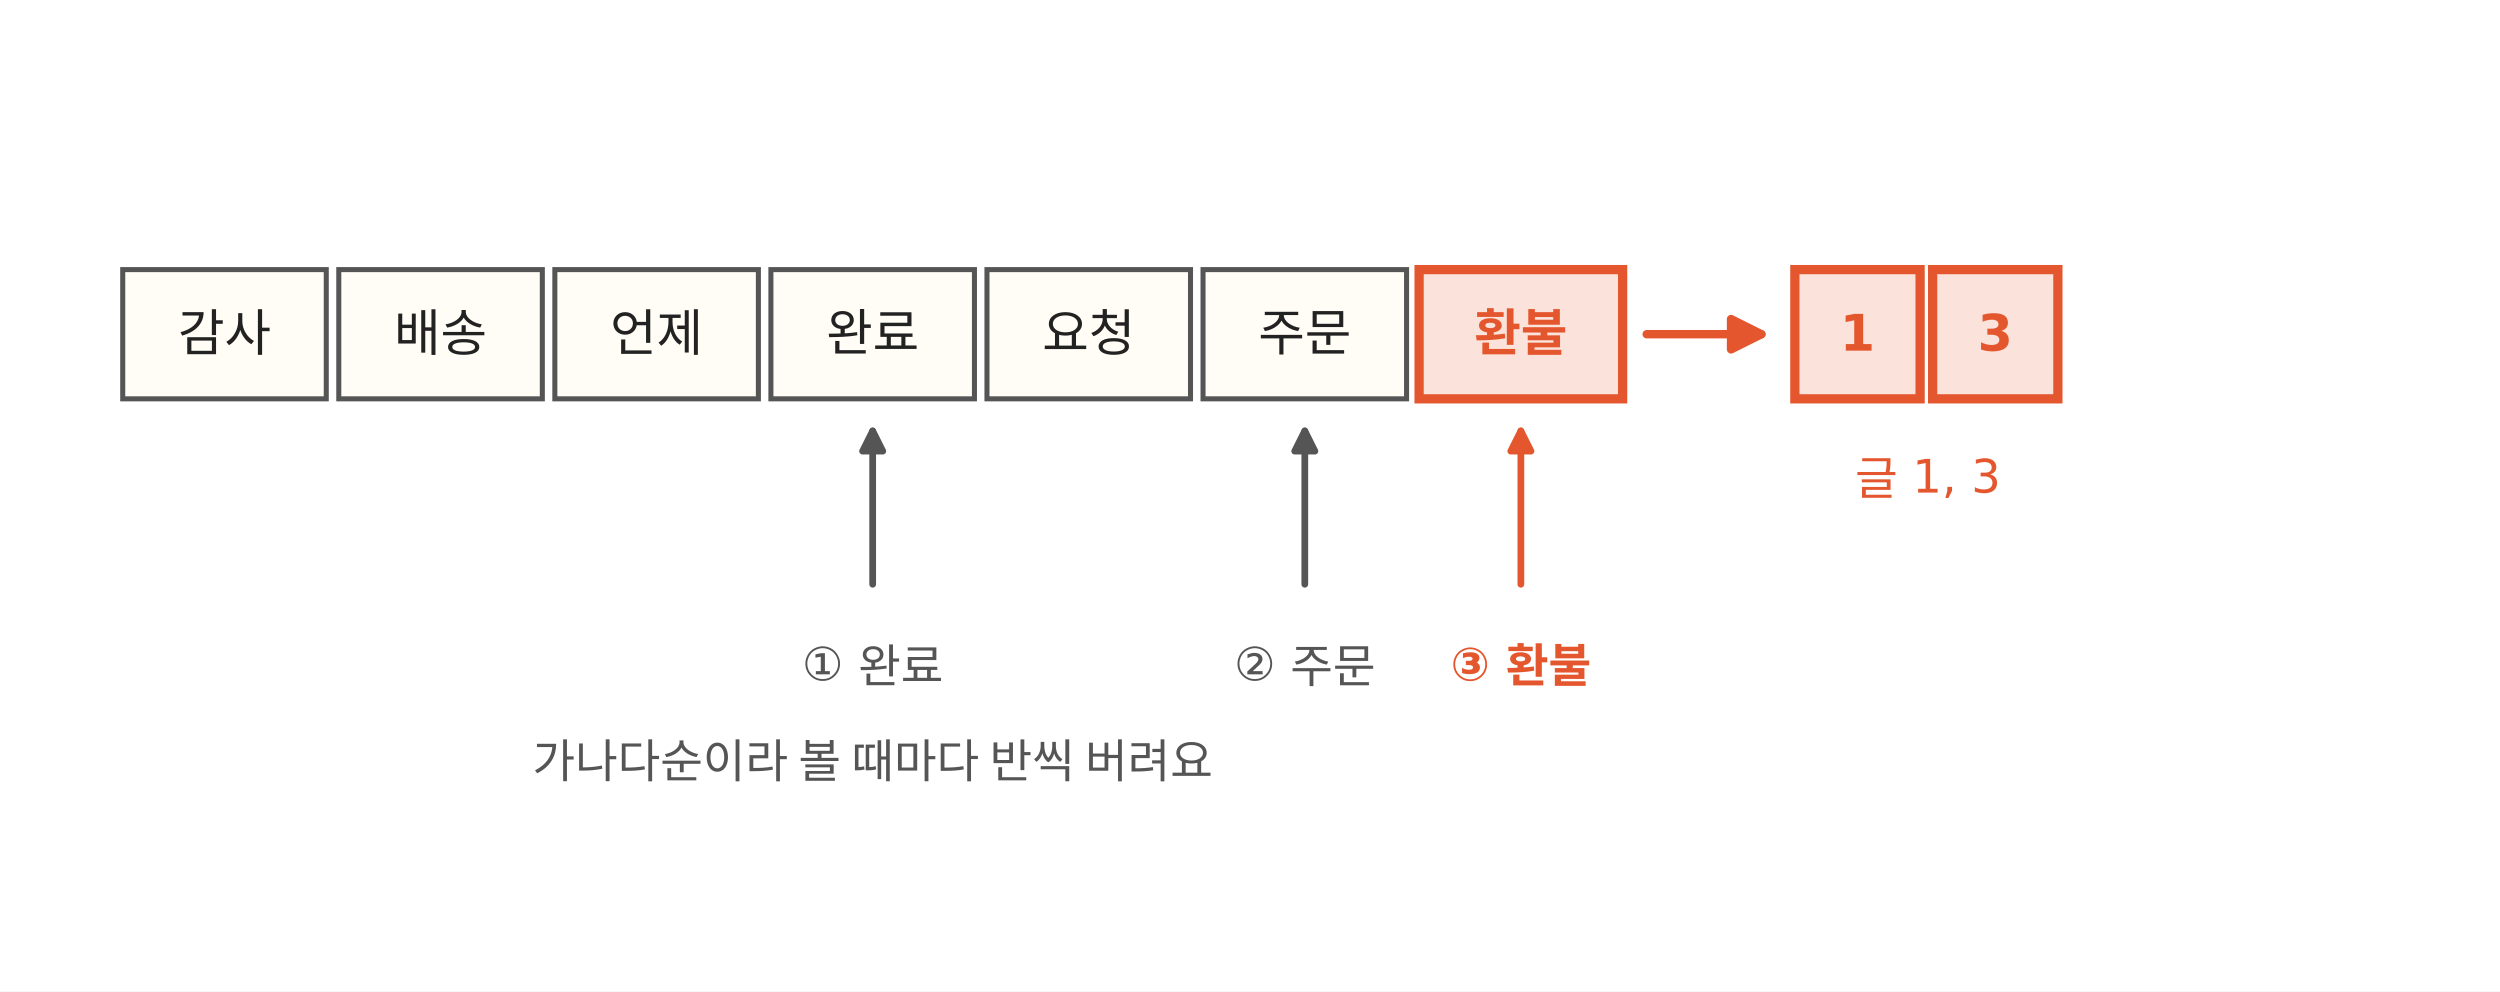
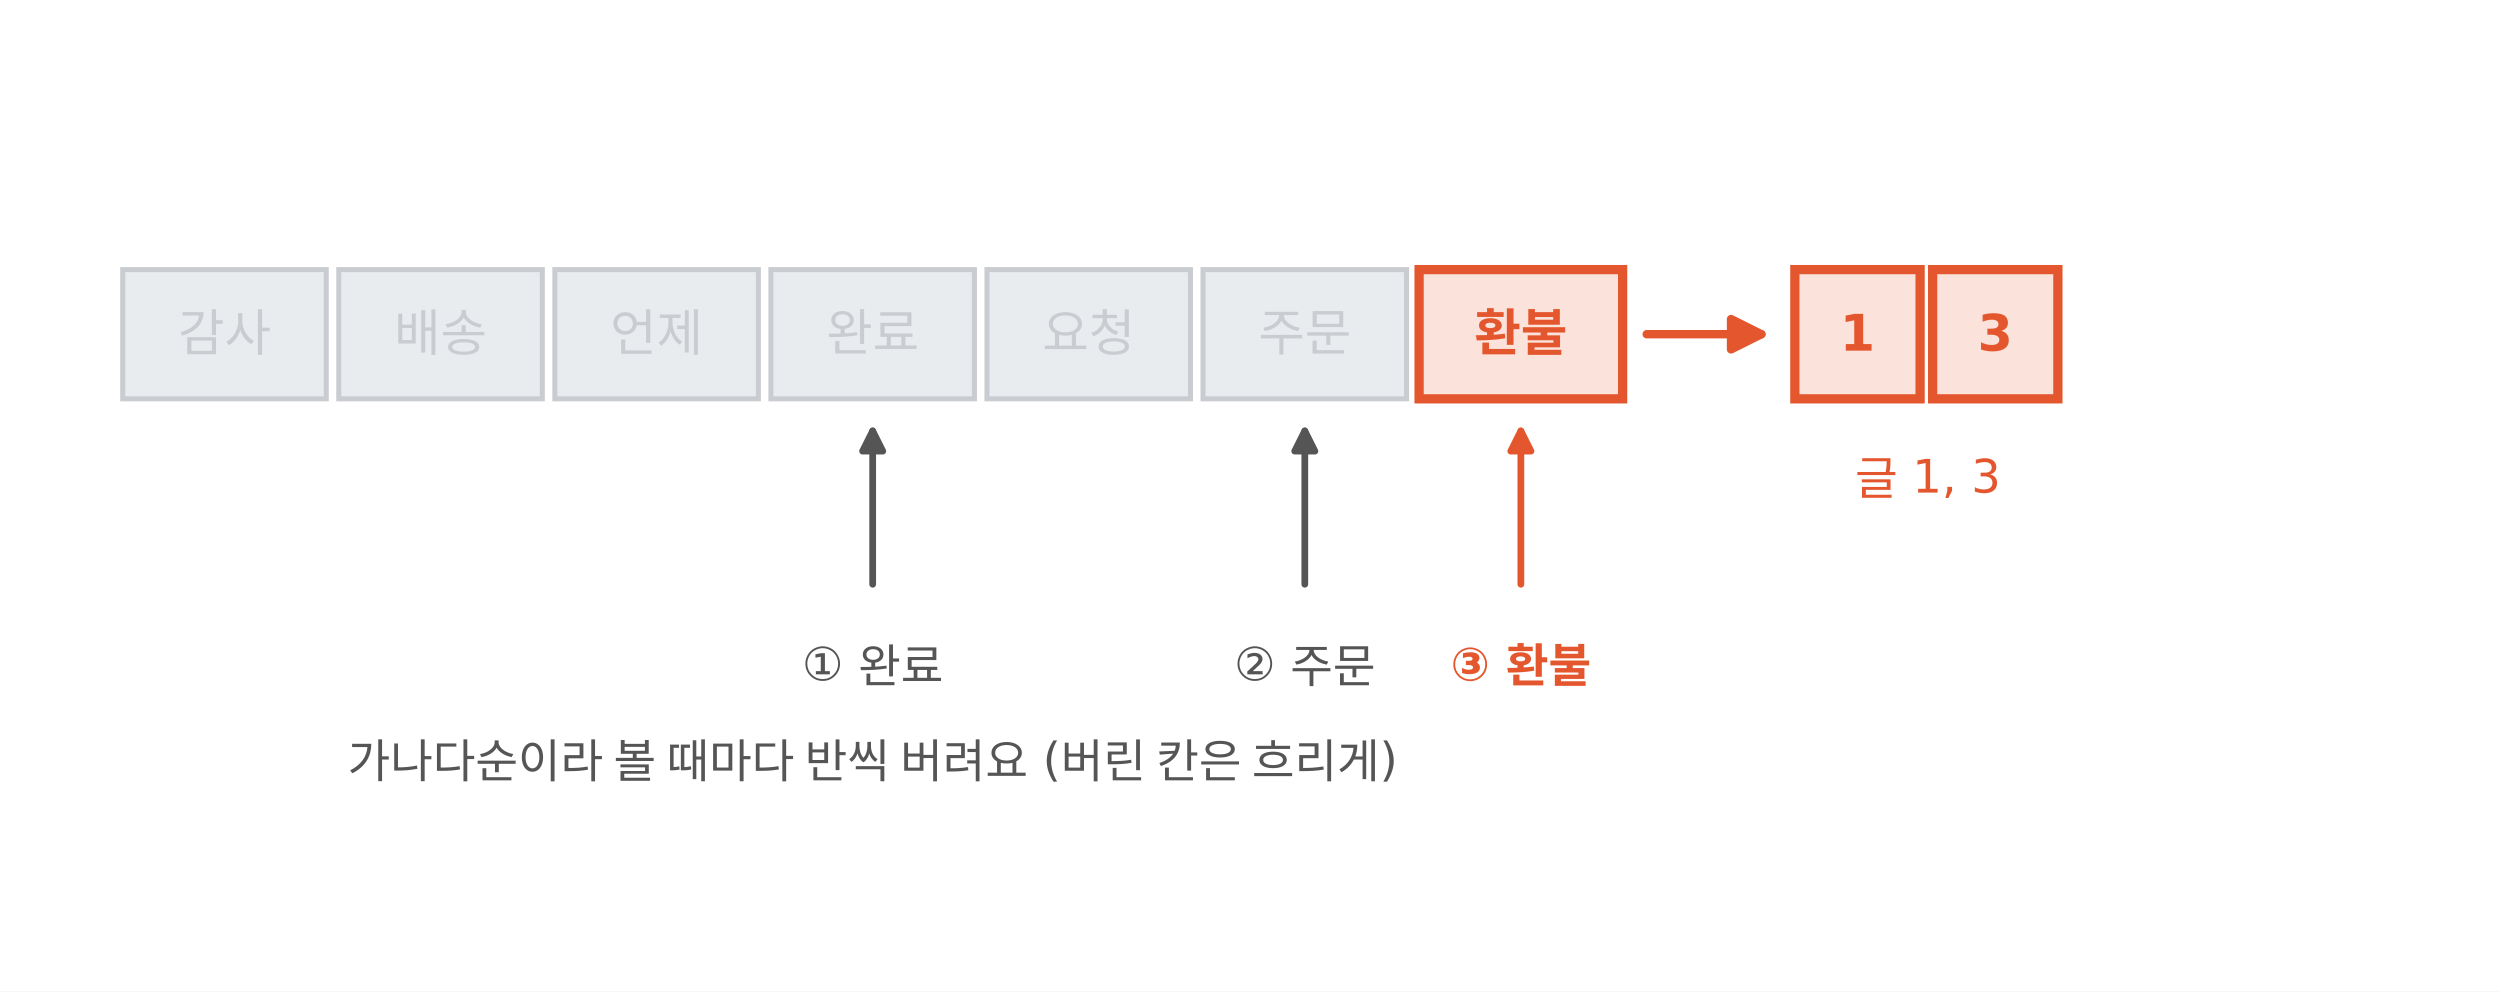
<svg xmlns="http://www.w3.org/2000/svg" width="594pt" height="235.584pt" viewBox="0 0 594 235.584" version="1.1">
  <defs>
    <style type="text/css">*{stroke-linejoin: round; stroke-linecap: butt}</style>
  </defs>
  <g id="figure_1">
    <g id="patch_1">
      <path d="M 0 235.584  L 594 235.584  L 594 0  L 0 0  z " style="fill: #ffffff" />
    </g>
    <g id="axes_1">
      <g id="patch_2">
-         <path d="M 29.16 94.763  L 77.52 94.763  L 77.52 64.058  L 29.16 64.058  z " clip-path="url(#pc4b7eaed7c)" style="fill: #fffdf5; stroke: #555555; stroke-width: 1.2; stroke-linejoin: miter" />
+         <path d="M 29.16 94.763  L 77.52 94.763  L 77.52 64.058  L 29.16 64.058  z " clip-path="url(#p1499befe77)" style="fill: #e9ecef; stroke: #c9ccd1; stroke-width: 1.2; stroke-linejoin: miter" />
      </g>
      <g id="patch_3">
-         <path d="M 80.496 94.763  L 128.856 94.763  L 128.856 64.058  L 80.496 64.058  z " clip-path="url(#pc4b7eaed7c)" style="fill: #fffdf5; stroke: #555555; stroke-width: 1.2; stroke-linejoin: miter" />
+         <path d="M 80.496 94.763  L 128.856 94.763  L 128.856 64.058  L 80.496 64.058  z " clip-path="url(#p1499befe77)" style="fill: #e9ecef; stroke: #c9ccd1; stroke-width: 1.2; stroke-linejoin: miter" />
      </g>
      <g id="patch_4">
-         <path d="M 131.832 94.763  L 180.192 94.763  L 180.192 64.058  L 131.832 64.058  z " clip-path="url(#pc4b7eaed7c)" style="fill: #fffdf5; stroke: #555555; stroke-width: 1.2; stroke-linejoin: miter" />
+         <path d="M 131.832 94.763  L 180.192 94.763  L 180.192 64.058  L 131.832 64.058  z " clip-path="url(#p1499befe77)" style="fill: #e9ecef; stroke: #c9ccd1; stroke-width: 1.2; stroke-linejoin: miter" />
      </g>
      <g id="patch_5">
-         <path d="M 183.168 94.763  L 231.528 94.763  L 231.528 64.058  L 183.168 64.058  z " clip-path="url(#pc4b7eaed7c)" style="fill: #fffdf5; stroke: #555555; stroke-width: 1.2; stroke-linejoin: miter" />
+         <path d="M 183.168 94.763  L 231.528 94.763  L 231.528 64.058  L 183.168 64.058  z " clip-path="url(#p1499befe77)" style="fill: #e9ecef; stroke: #c9ccd1; stroke-width: 1.2; stroke-linejoin: miter" />
      </g>
      <g id="patch_6">
-         <path d="M 234.504 94.763  L 282.864 94.763  L 282.864 64.058  L 234.504 64.058  z " clip-path="url(#pc4b7eaed7c)" style="fill: #fffdf5; stroke: #555555; stroke-width: 1.2; stroke-linejoin: miter" />
+         <path d="M 234.504 94.763  L 282.864 94.763  L 282.864 64.058  L 234.504 64.058  z " clip-path="url(#p1499befe77)" style="fill: #e9ecef; stroke: #c9ccd1; stroke-width: 1.2; stroke-linejoin: miter" />
      </g>
      <g id="patch_7">
-         <path d="M 285.84 94.763  L 334.2 94.763  L 334.2 64.058  L 285.84 64.058  z " clip-path="url(#pc4b7eaed7c)" style="fill: #fffdf5; stroke: #555555; stroke-width: 1.2; stroke-linejoin: miter" />
+         <path d="M 285.84 94.763  L 334.2 94.763  L 334.2 64.058  L 285.84 64.058  z " clip-path="url(#p1499befe77)" style="fill: #e9ecef; stroke: #c9ccd1; stroke-width: 1.2; stroke-linejoin: miter" />
      </g>
      <g id="patch_8">
-         <path d="M 337.176 94.763  L 385.536 94.763  L 385.536 64.058  L 337.176 64.058  z " clip-path="url(#pc4b7eaed7c)" style="fill: #fbe3dc; stroke: #e4572e; stroke-width: 2.2; stroke-linejoin: miter" />
+         <path d="M 337.176 94.763  L 385.536 94.763  L 385.536 64.058  L 337.176 64.058  z " clip-path="url(#p1499befe77)" style="fill: #fbe3dc; stroke: #e4572e; stroke-width: 2.2; stroke-linejoin: miter" />
      </g>
      <g id="patch_9">
-         <path d="M 207.348 138.819  Q 207.348 119.709 207.348 102.388  " clip-path="url(#pc4b7eaed7c)" style="fill: none; stroke: #555555; stroke-width: 1.6; stroke-linecap: round" />
-         <path d="M 204.948 107.188  L 207.348 102.388  L 209.748 107.188  z " clip-path="url(#pc4b7eaed7c)" style="fill: #555555; stroke: #555555; stroke-width: 1.6; stroke-linecap: round" />
+         <path d="M 207.348 138.819  Q 207.348 119.709 207.348 102.388  " clip-path="url(#p1499befe77)" style="fill: none; stroke: #555555; stroke-width: 1.6; stroke-linecap: round" />
+         <path d="M 204.948 107.188  L 207.348 102.388  L 209.748 107.188  z " clip-path="url(#p1499befe77)" style="fill: #555555; stroke: #555555; stroke-width: 1.6; stroke-linecap: round" />
      </g>
      <g id="patch_10">
-         <path d="M 310.02 138.819  Q 310.02 119.709 310.02 102.388  " clip-path="url(#pc4b7eaed7c)" style="fill: none; stroke: #555555; stroke-width: 1.6; stroke-linecap: round" />
-         <path d="M 307.62 107.188  L 310.02 102.388  L 312.42 107.188  z " clip-path="url(#pc4b7eaed7c)" style="fill: #555555; stroke: #555555; stroke-width: 1.6; stroke-linecap: round" />
+         <path d="M 310.02 138.819  Q 310.02 119.709 310.02 102.388  " clip-path="url(#p1499befe77)" style="fill: none; stroke: #555555; stroke-width: 1.6; stroke-linecap: round" />
+         <path d="M 307.62 107.188  L 310.02 102.388  L 312.42 107.188  z " clip-path="url(#p1499befe77)" style="fill: #555555; stroke: #555555; stroke-width: 1.6; stroke-linecap: round" />
      </g>
      <g id="patch_11">
-         <path d="M 361.356 138.819  Q 361.356 119.709 361.356 102.388  " clip-path="url(#pc4b7eaed7c)" style="fill: none; stroke: #e4572e; stroke-width: 1.6; stroke-linecap: round" />
-         <path d="M 358.956 107.188  L 361.356 102.388  L 363.756 107.188  z " clip-path="url(#pc4b7eaed7c)" style="fill: #e4572e; stroke: #e4572e; stroke-width: 1.6; stroke-linecap: round" />
+         <path d="M 361.356 138.819  Q 361.356 119.709 361.356 102.388  " clip-path="url(#p1499befe77)" style="fill: none; stroke: #e4572e; stroke-width: 1.6; stroke-linecap: round" />
+         <path d="M 358.956 107.188  L 361.356 102.388  L 363.756 107.188  z " clip-path="url(#p1499befe77)" style="fill: #e4572e; stroke: #e4572e; stroke-width: 1.6; stroke-linecap: round" />
      </g>
      <g id="patch_12">
-         <path d="M 391.255 79.41  Q 405.994 79.41 418.498 79.41  " clip-path="url(#pc4b7eaed7c)" style="fill: none; stroke: #e4572e; stroke-width: 2; stroke-linecap: round" />
-         <path d="M 411.298 75.81  L 418.498 79.41  L 411.298 83.01  z " clip-path="url(#pc4b7eaed7c)" style="fill: #e4572e; stroke: #e4572e; stroke-width: 2; stroke-linecap: round" />
+         <path d="M 391.255 79.41  Q 405.994 79.41 418.498 79.41  " clip-path="url(#p1499befe77)" style="fill: none; stroke: #e4572e; stroke-width: 2; stroke-linecap: round" />
+         <path d="M 411.298 75.81  L 418.498 79.41  L 411.298 83.01  z " clip-path="url(#p1499befe77)" style="fill: #e4572e; stroke: #e4572e; stroke-width: 2; stroke-linecap: round" />
      </g>
      <g id="patch_13">
-         <path d="M 426.456 94.763  L 456.216 94.763  L 456.216 64.058  L 426.456 64.058  z " clip-path="url(#pc4b7eaed7c)" style="fill: #fbe3dc; stroke: #e4572e; stroke-width: 2.2; stroke-linejoin: miter" />
+         <path d="M 426.456 94.763  L 456.216 94.763  L 456.216 64.058  L 426.456 64.058  z " clip-path="url(#p1499befe77)" style="fill: #fbe3dc; stroke: #e4572e; stroke-width: 2.2; stroke-linejoin: miter" />
      </g>
      <g id="patch_14">
-         <path d="M 459.192 94.763  L 488.952 94.763  L 488.952 64.058  L 459.192 64.058  z " clip-path="url(#pc4b7eaed7c)" style="fill: #fbe3dc; stroke: #e4572e; stroke-width: 2.2; stroke-linejoin: miter" />
+         <path d="M 459.192 94.763  L 488.952 94.763  L 488.952 64.058  L 459.192 64.058  z " clip-path="url(#p1499befe77)" style="fill: #fbe3dc; stroke: #e4572e; stroke-width: 2.2; stroke-linejoin: miter" />
      </g>
      <g id="text_1">
-         <text style="fill: #222222; font: 12px 'Apple SD Gothic Neo', 'Noto Sans KR', 'Malgun Gothic', 'DejaVu Sans', 'Bitstream Vera Sans', 'Computer Modern Sans Serif', 'Lucida Grande', 'Verdana', 'Geneva', 'Lucid', 'Arial', 'Helvetica', 'Avant Garde', sans-serif; text-anchor: middle" x="53.34" y="83.384" transform="rotate(-0 53.34 83.38359)">감사</text>
+         <text style="fill: #c9ccd1; font: 12px 'Apple SD Gothic Neo', 'Noto Sans KR', 'Malgun Gothic', 'DejaVu Sans', 'Bitstream Vera Sans', 'Computer Modern Sans Serif', 'Lucida Grande', 'Verdana', 'Geneva', 'Lucid', 'Arial', 'Helvetica', 'Avant Garde', sans-serif; text-anchor: middle" x="53.34" y="83.384" transform="rotate(-0 53.34 83.38359)">감사</text>
      </g>
      <g id="text_2">
-         <text style="fill: #222222; font: 12px 'Apple SD Gothic Neo', 'Noto Sans KR', 'Malgun Gothic', 'DejaVu Sans', 'Bitstream Vera Sans', 'Computer Modern Sans Serif', 'Lucida Grande', 'Verdana', 'Geneva', 'Lucid', 'Arial', 'Helvetica', 'Avant Garde', sans-serif; text-anchor: middle" x="104.676" y="83.396" transform="rotate(-0 104.676 83.39577)">배송</text>
+         <text style="fill: #c9ccd1; font: 12px 'Apple SD Gothic Neo', 'Noto Sans KR', 'Malgun Gothic', 'DejaVu Sans', 'Bitstream Vera Sans', 'Computer Modern Sans Serif', 'Lucida Grande', 'Verdana', 'Geneva', 'Lucid', 'Arial', 'Helvetica', 'Avant Garde', sans-serif; text-anchor: middle" x="104.676" y="83.396" transform="rotate(-0 104.676 83.39577)">배송</text>
      </g>
      <g id="text_3">
-         <text style="fill: #222222; font: 12px 'Apple SD Gothic Neo', 'Noto Sans KR', 'Malgun Gothic', 'DejaVu Sans', 'Bitstream Vera Sans', 'Computer Modern Sans Serif', 'Lucida Grande', 'Verdana', 'Geneva', 'Lucid', 'Arial', 'Helvetica', 'Avant Garde', sans-serif; text-anchor: middle" x="156.012" y="83.384" transform="rotate(-0 156.012 83.38359)">언제</text>
+         <text style="fill: #c9ccd1; font: 12px 'Apple SD Gothic Neo', 'Noto Sans KR', 'Malgun Gothic', 'DejaVu Sans', 'Bitstream Vera Sans', 'Computer Modern Sans Serif', 'Lucida Grande', 'Verdana', 'Geneva', 'Lucid', 'Arial', 'Helvetica', 'Avant Garde', sans-serif; text-anchor: middle" x="156.012" y="83.384" transform="rotate(-0 156.012 83.38359)">언제</text>
      </g>
      <g id="text_4">
-         <text style="fill: #222222; font: 12px 'Apple SD Gothic Neo', 'Noto Sans KR', 'Malgun Gothic', 'DejaVu Sans', 'Bitstream Vera Sans', 'Computer Modern Sans Serif', 'Lucida Grande', 'Verdana', 'Geneva', 'Lucid', 'Arial', 'Helvetica', 'Avant Garde', sans-serif; text-anchor: middle" x="207.348" y="83.323" transform="rotate(-0 207.348 83.32265)">완료</text>
+         <text style="fill: #c9ccd1; font: 12px 'Apple SD Gothic Neo', 'Noto Sans KR', 'Malgun Gothic', 'DejaVu Sans', 'Bitstream Vera Sans', 'Computer Modern Sans Serif', 'Lucida Grande', 'Verdana', 'Geneva', 'Lucid', 'Arial', 'Helvetica', 'Avant Garde', sans-serif; text-anchor: middle" x="207.348" y="83.323" transform="rotate(-0 207.348 83.32265)">완료</text>
      </g>
      <g id="text_5">
-         <text style="fill: #222222; font: 12px 'Apple SD Gothic Neo', 'Noto Sans KR', 'Malgun Gothic', 'DejaVu Sans', 'Bitstream Vera Sans', 'Computer Modern Sans Serif', 'Lucida Grande', 'Verdana', 'Geneva', 'Lucid', 'Arial', 'Helvetica', 'Avant Garde', sans-serif; text-anchor: middle" x="258.684" y="83.396" transform="rotate(-0 258.684 83.39577)">요청</text>
+         <text style="fill: #c9ccd1; font: 12px 'Apple SD Gothic Neo', 'Noto Sans KR', 'Malgun Gothic', 'DejaVu Sans', 'Bitstream Vera Sans', 'Computer Modern Sans Serif', 'Lucida Grande', 'Verdana', 'Geneva', 'Lucid', 'Arial', 'Helvetica', 'Avant Garde', sans-serif; text-anchor: middle" x="258.684" y="83.396" transform="rotate(-0 258.684 83.39577)">요청</text>
      </g>
      <g id="text_6">
-         <text style="fill: #222222; font: 12px 'Apple SD Gothic Neo', 'Noto Sans KR', 'Malgun Gothic', 'DejaVu Sans', 'Bitstream Vera Sans', 'Computer Modern Sans Serif', 'Lucida Grande', 'Verdana', 'Geneva', 'Lucid', 'Arial', 'Helvetica', 'Avant Garde', sans-serif; text-anchor: middle" x="310.02" y="83.323" transform="rotate(-0 310.02 83.32265)">주문</text>
+         <text style="fill: #c9ccd1; font: 12px 'Apple SD Gothic Neo', 'Noto Sans KR', 'Malgun Gothic', 'DejaVu Sans', 'Bitstream Vera Sans', 'Computer Modern Sans Serif', 'Lucida Grande', 'Verdana', 'Geneva', 'Lucid', 'Arial', 'Helvetica', 'Avant Garde', sans-serif; text-anchor: middle" x="310.02" y="83.323" transform="rotate(-0 310.02 83.32265)">주문</text>
      </g>
      <g id="text_7">
        <text style="fill: #e4572e; font: 700 12px 'Apple SD Gothic Neo', 'Noto Sans KR', 'Malgun Gothic', 'DejaVu Sans', 'Bitstream Vera Sans', 'Computer Modern Sans Serif', 'Lucida Grande', 'Verdana', 'Geneva', 'Lucid', 'Arial', 'Helvetica', 'Avant Garde', sans-serif; text-anchor: middle" x="361.356" y="83.323" transform="rotate(-0 361.356 83.32265)">환불</text>
      </g>
      <g id="text_8">
        <text style="fill: #555555; font: 11px 'Apple SD Gothic Neo', 'Noto Sans KR', 'Malgun Gothic', 'DejaVu Sans', 'Bitstream Vera Sans', 'Computer Modern Sans Serif', 'Lucida Grande', 'Verdana', 'Geneva', 'Lucid', 'Arial', 'Helvetica', 'Avant Garde', sans-serif; text-anchor: middle" x="207.348" y="161.679" transform="rotate(-0 207.348 161.6788)">① 완료</text>
      </g>
      <g id="text_9">
        <text style="fill: #555555; font: 11px 'Apple SD Gothic Neo', 'Noto Sans KR', 'Malgun Gothic', 'DejaVu Sans', 'Bitstream Vera Sans', 'Computer Modern Sans Serif', 'Lucida Grande', 'Verdana', 'Geneva', 'Lucid', 'Arial', 'Helvetica', 'Avant Garde', sans-serif; text-anchor: middle" x="310.02" y="161.679" transform="rotate(-0 310.02 161.6788)">② 주문</text>
      </g>
      <g id="text_10">
        <text style="fill: #e4572e; font: 700 11px 'Apple SD Gothic Neo', 'Noto Sans KR', 'Malgun Gothic', 'DejaVu Sans', 'Bitstream Vera Sans', 'Computer Modern Sans Serif', 'Lucida Grande', 'Verdana', 'Geneva', 'Lucid', 'Arial', 'Helvetica', 'Avant Garde', sans-serif; text-anchor: middle" x="361.356" y="161.679" transform="rotate(-0 361.356 161.6788)">③ 환불</text>
      </g>
      <g id="text_11">
-         <text style="fill: #555555; font: 11px 'Apple SD Gothic Neo', 'Noto Sans KR', 'Malgun Gothic', 'DejaVu Sans', 'Bitstream Vera Sans', 'Computer Modern Sans Serif', 'Lucida Grande', 'Verdana', 'Geneva', 'Lucid', 'Arial', 'Helvetica', 'Avant Garde', sans-serif; text-anchor: middle" x="207.348" y="184.764" transform="rotate(-0 207.348 184.7636)">가나다순이라 볼 때마다 반씩 버려요</text>
+         <text style="fill: #555555; font: 11px 'Apple SD Gothic Neo', 'Noto Sans KR', 'Malgun Gothic', 'DejaVu Sans', 'Bitstream Vera Sans', 'Computer Modern Sans Serif', 'Lucida Grande', 'Verdana', 'Geneva', 'Lucid', 'Arial', 'Helvetica', 'Avant Garde', sans-serif; text-anchor: middle" x="207.348" y="184.764" transform="rotate(-0 207.348 184.7636)">가나다순이라 볼 때마다 반씩 버려요 (버린 칸은 흐리게)</text>
      </g>
      <g id="text_12">
        <text style="fill: #e4572e; font: 700 12px 'Apple SD Gothic Neo', 'Noto Sans KR', 'Malgun Gothic', 'DejaVu Sans', 'Bitstream Vera Sans', 'Computer Modern Sans Serif', 'Lucida Grande', 'Verdana', 'Geneva', 'Lucid', 'Arial', 'Helvetica', 'Avant Garde', sans-serif; text-anchor: middle" x="441.336" y="83.323" transform="rotate(-0 441.336 83.32265)">1</text>
      </g>
      <g id="text_13">
        <text style="fill: #e4572e; font: 700 12px 'Apple SD Gothic Neo', 'Noto Sans KR', 'Malgun Gothic', 'DejaVu Sans', 'Bitstream Vera Sans', 'Computer Modern Sans Serif', 'Lucida Grande', 'Verdana', 'Geneva', 'Lucid', 'Arial', 'Helvetica', 'Avant Garde', sans-serif; text-anchor: middle" x="474.072" y="83.323" transform="rotate(-0 474.072 83.32265)">3</text>
      </g>
      <g id="text_14">
        <text style="fill: #e4572e; font: 11px 'Apple SD Gothic Neo', 'Noto Sans KR', 'Malgun Gothic', 'DejaVu Sans', 'Bitstream Vera Sans', 'Computer Modern Sans Serif', 'Lucida Grande', 'Verdana', 'Geneva', 'Lucid', 'Arial', 'Helvetica', 'Avant Garde', sans-serif; text-anchor: middle" x="458.076" y="117.54" transform="rotate(-0 458.076 117.54)">글 1, 3</text>
      </g>
    </g>
  </g>
  <defs>
-     <clipPath id="pc4b7eaed7c">
+     <clipPath id="p1499befe77">
      <rect x="18" y="18" width="558" height="199.584" />
    </clipPath>
  </defs>
</svg>
